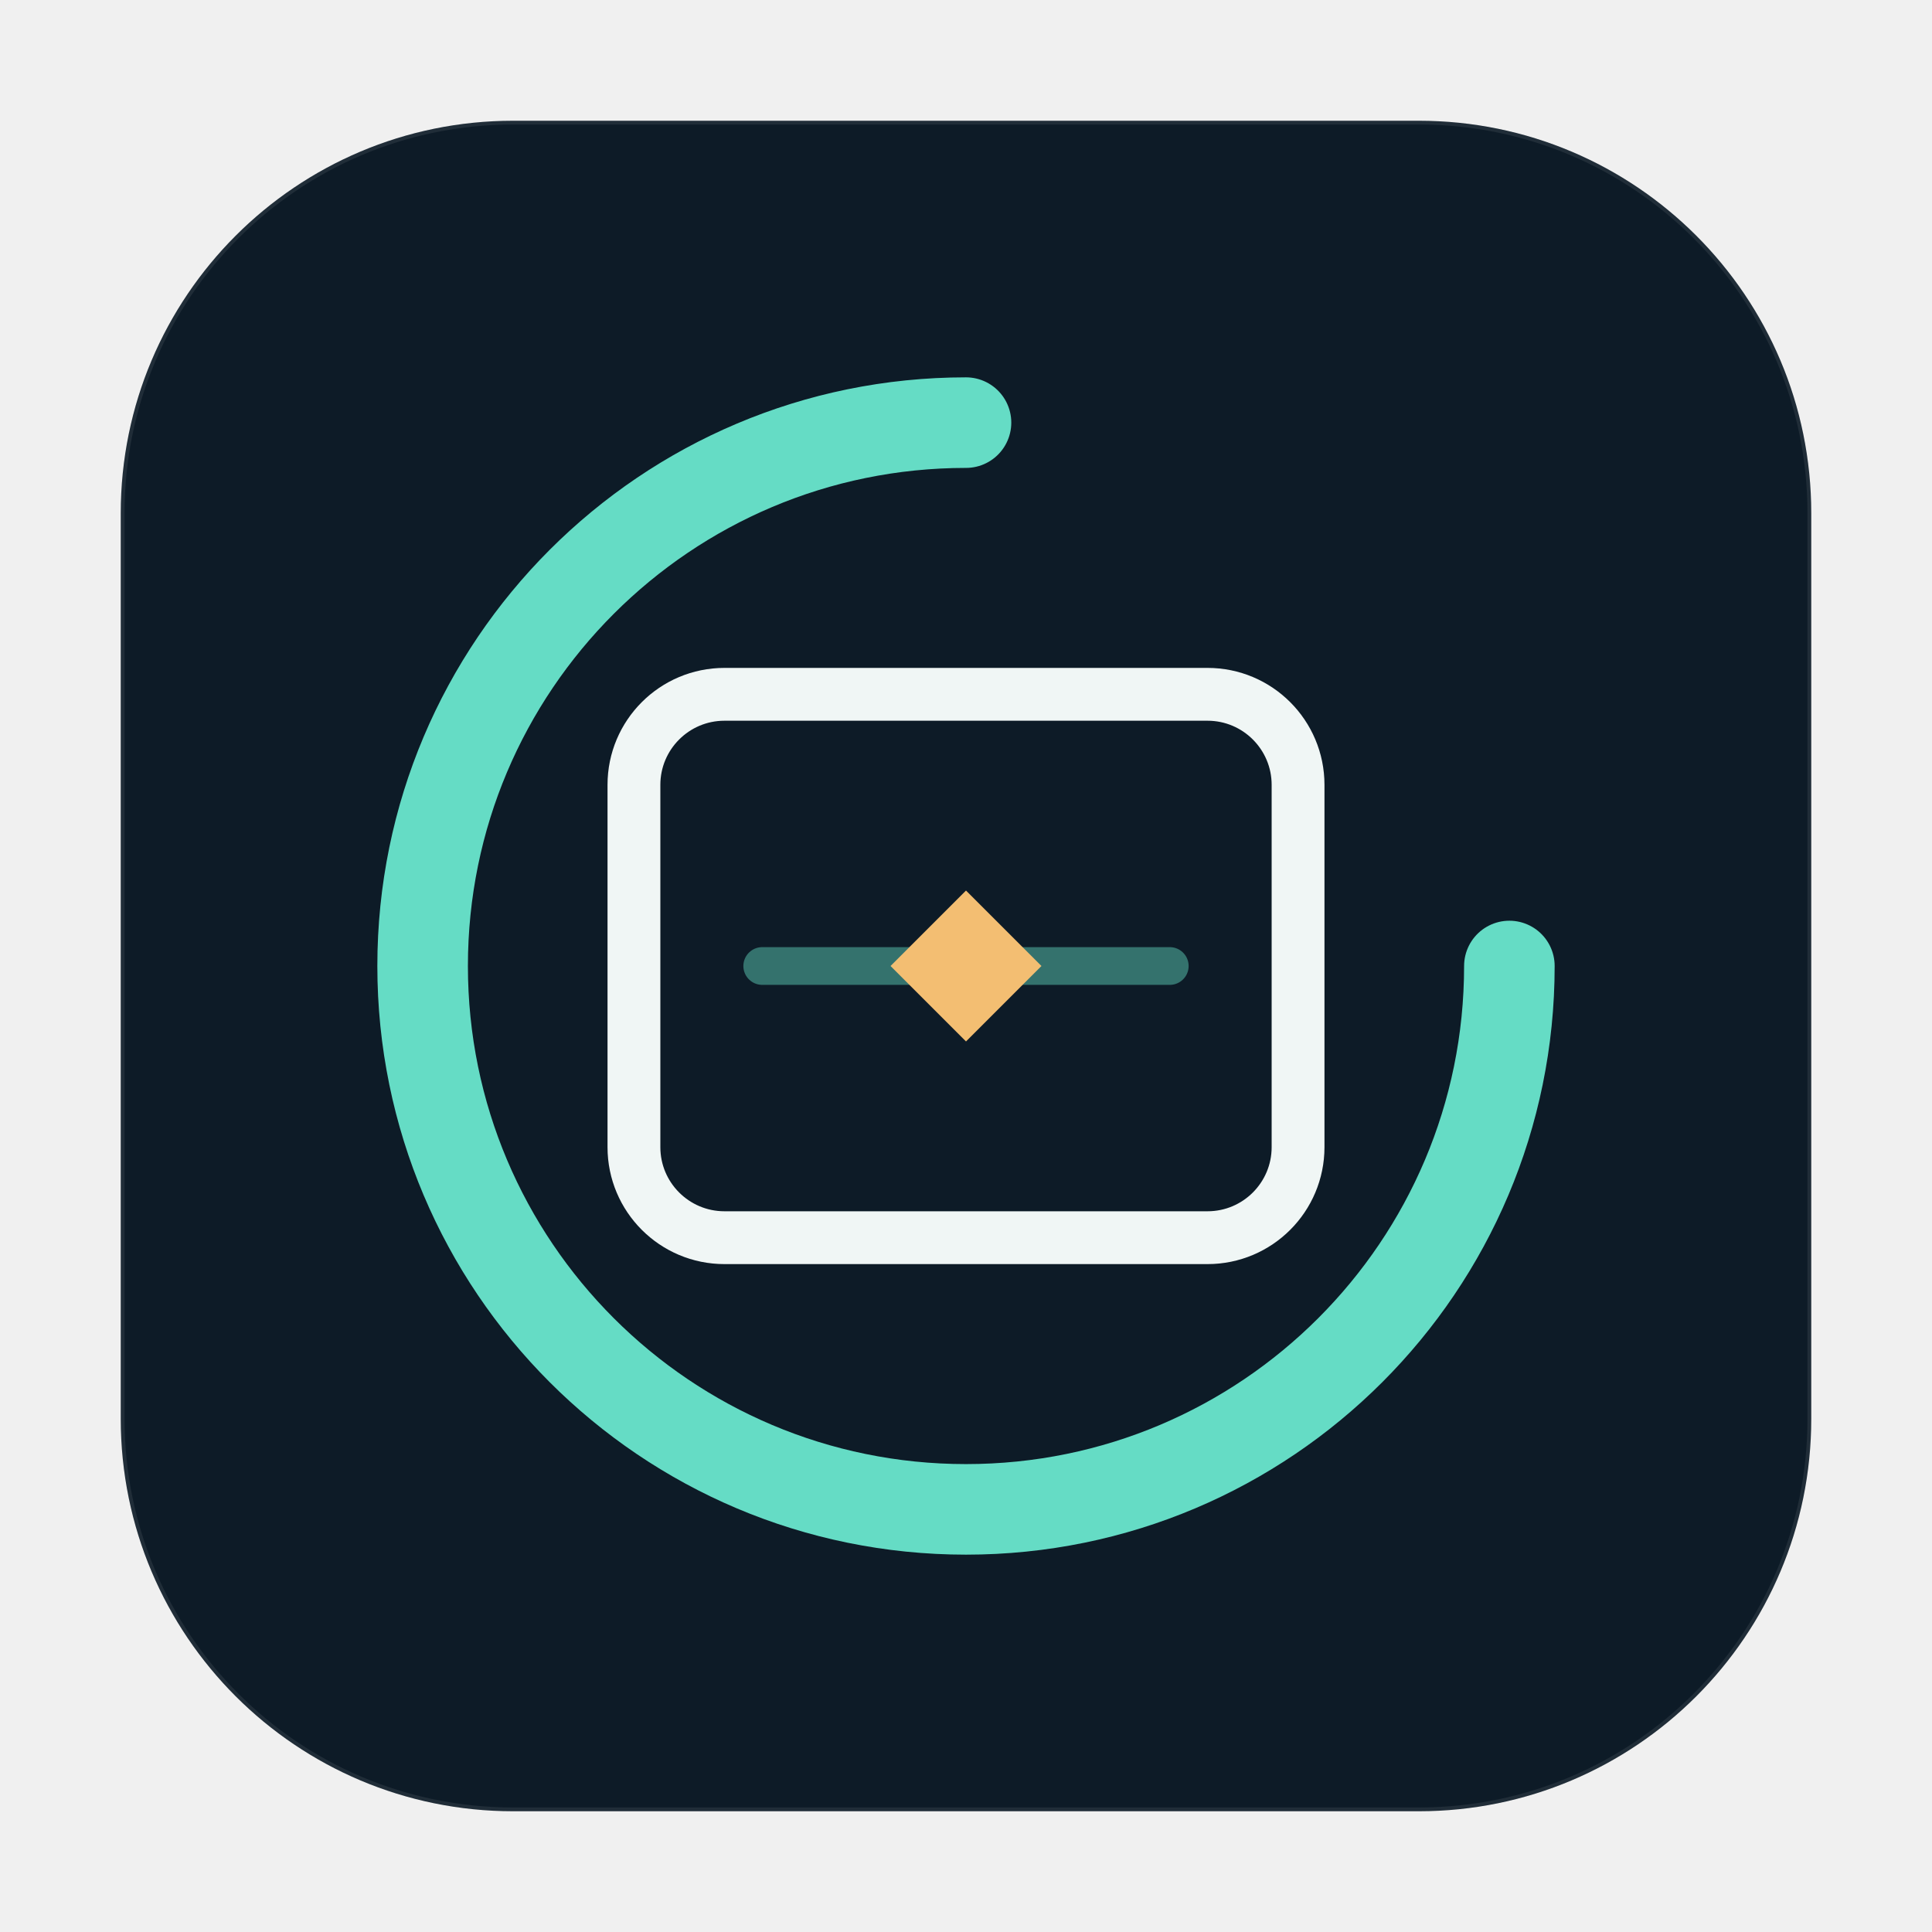
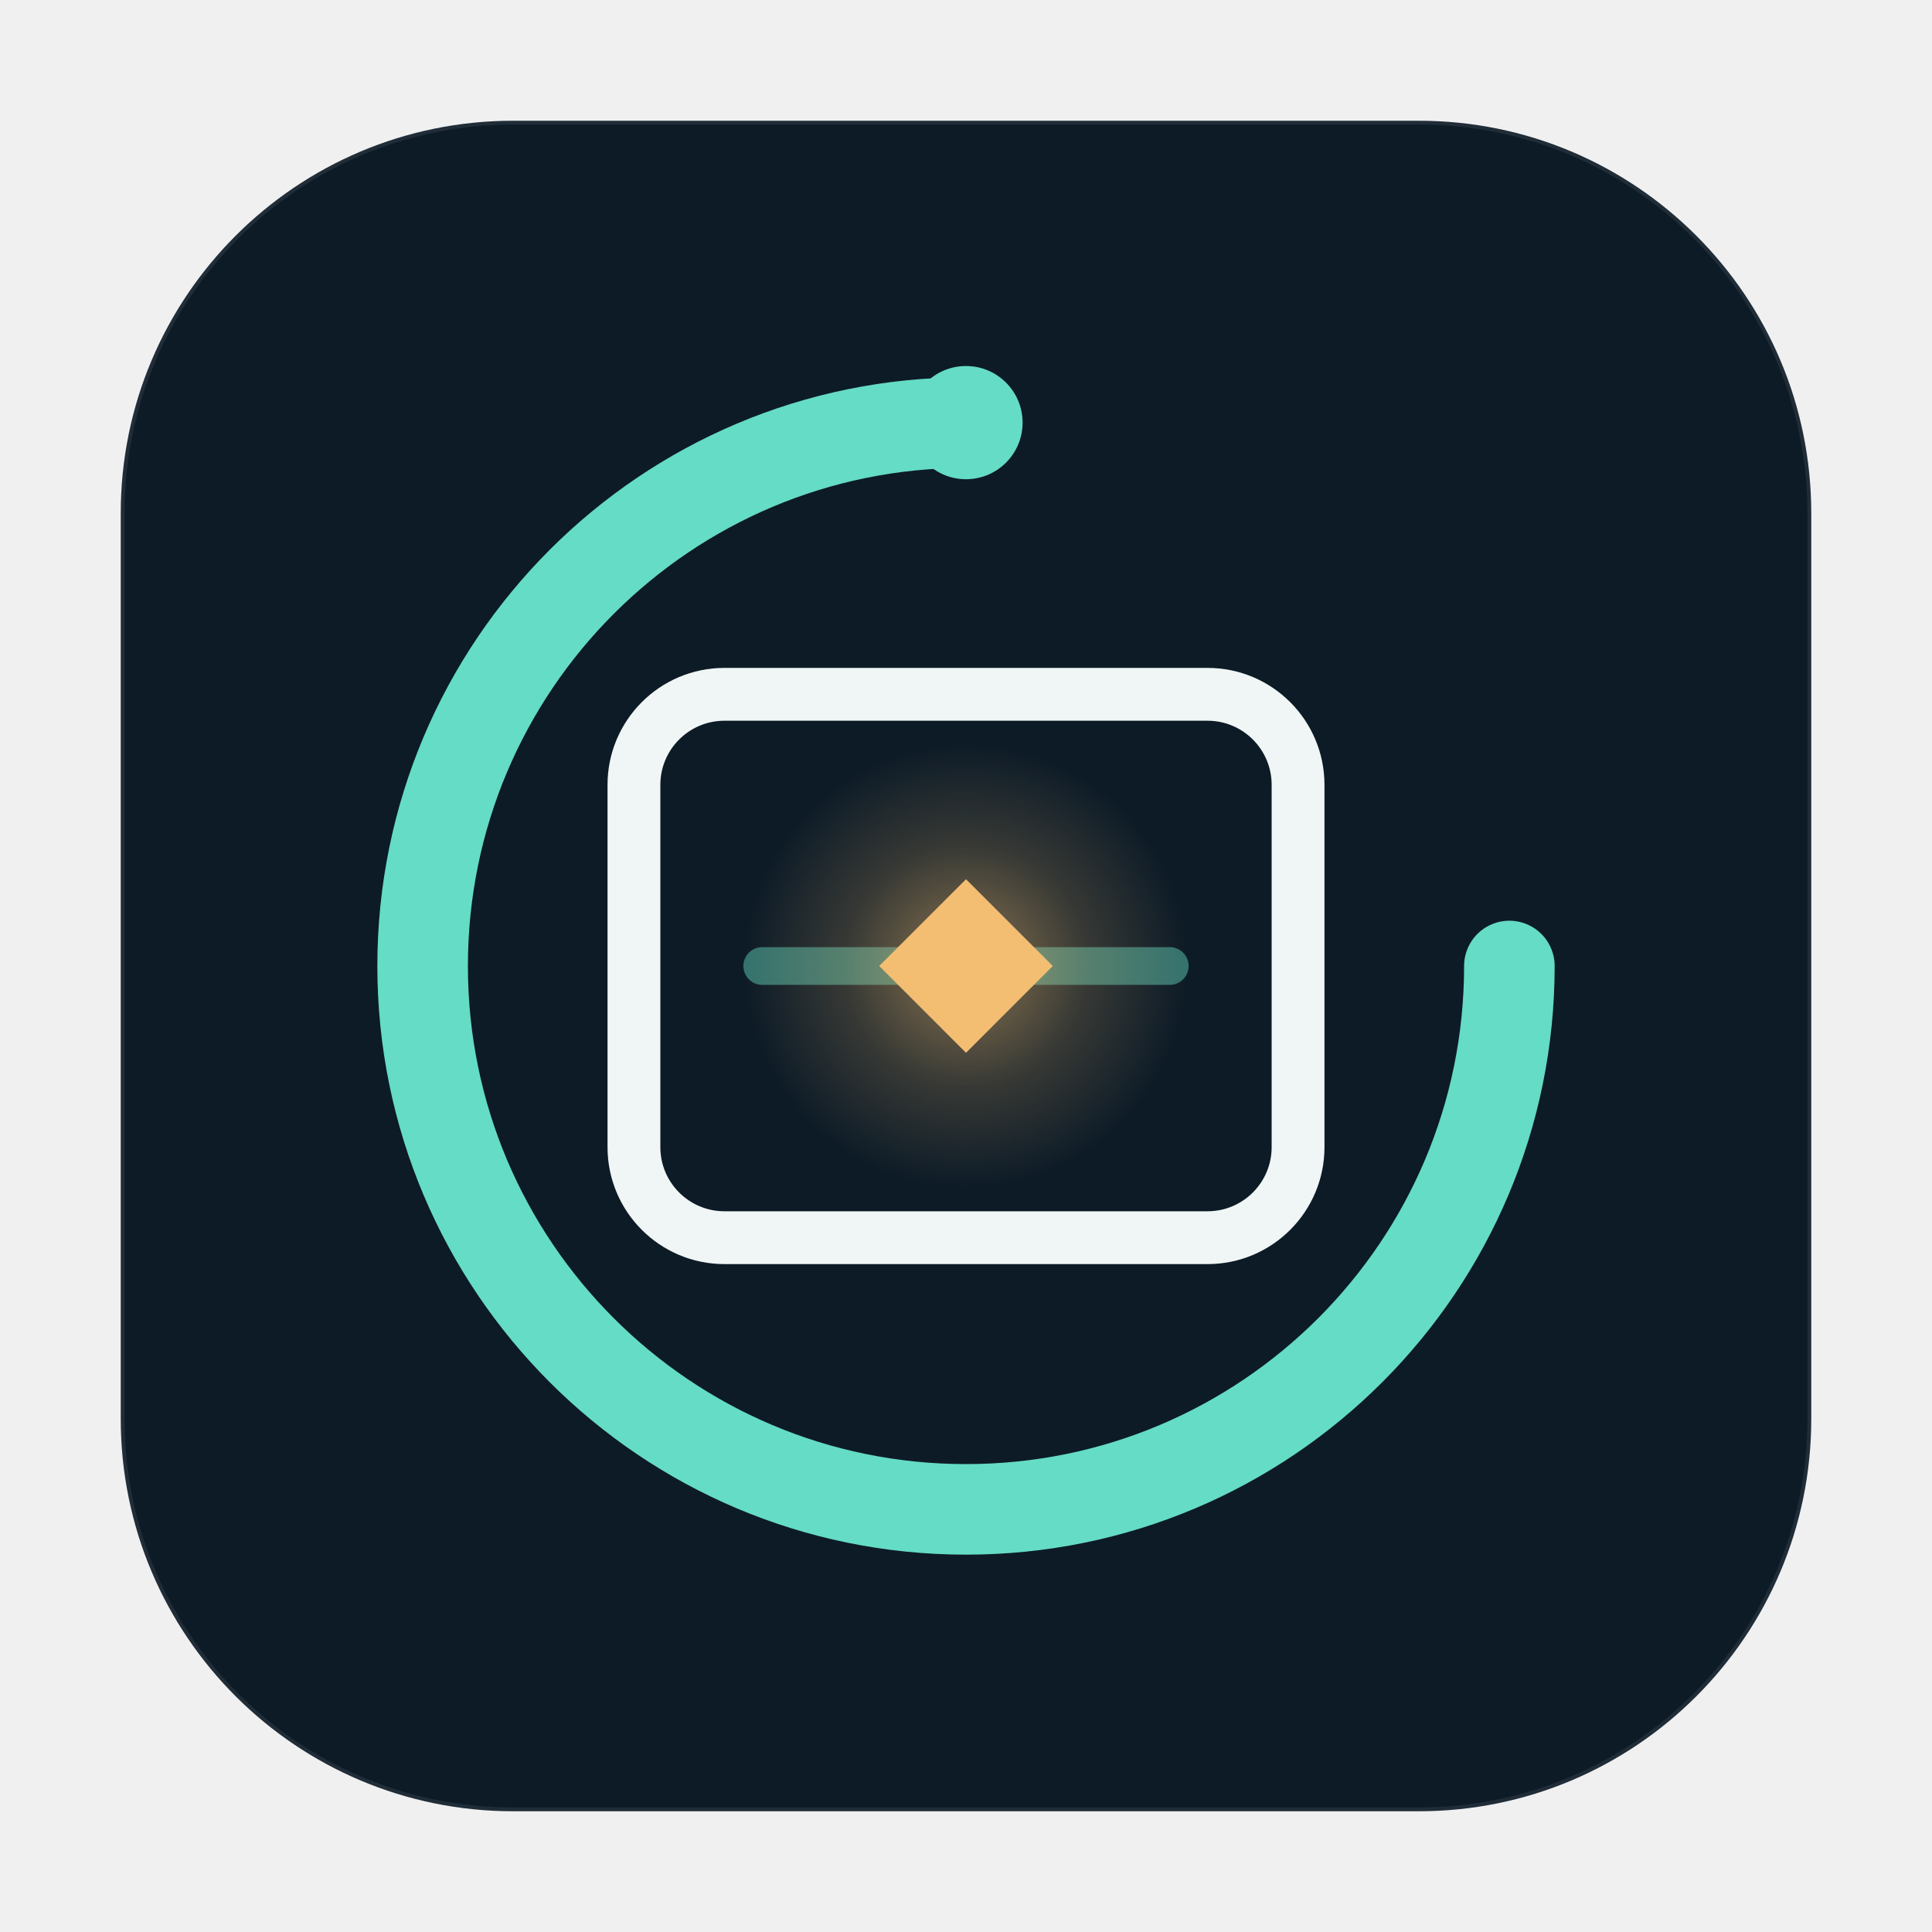
<svg xmlns="http://www.w3.org/2000/svg" width="1024" height="1024" viewBox="0 0 1024 1024" role="img" aria-labelledby="title desc">
+   <defs>
+     <radialGradient id="glow" cx="50%" cy="50%" r="50%">
+       <stop offset="0%" stop-color="#F3BE72" stop-opacity=".55" />
+       <stop offset="55%" stop-color="#F3BE72" stop-opacity=".18" />
+       <stop offset="100%" stop-color="#F3BE72" stop-opacity="0" />
+     </radialGradient>
+   </defs>
  <rect x="64" y="64" width="896" height="896" rx="208" fill="#0D1B27" />
  <rect x="65" y="65" width="894" height="894" rx="207" fill="none" stroke="#FFFFFF" stroke-opacity=".08" stroke-width="2" />
  <path d="M512 224 A288 288 0 1 0 800 512" fill="none" stroke="#65DCC5" stroke-width="48" stroke-linecap="round" />
+   <circle cx="512" cy="224" r="30" fill="#65DCC5" />
  <rect x="336" y="368" width="352" height="288" rx="48" fill="none" stroke="#F0F6F5" stroke-width="28" />
  <path d="M404 512 H620" fill="none" stroke="#65DCC5" stroke-opacity=".45" stroke-width="20" stroke-linecap="round" />
-   <path d="M512 472 L552 512 L512 552 L472 512 Z" fill="#F3BE72" />
+   <circle cx="512" cy="512" r="118" fill="url(#glow)" />
+   <path d="M512 466 L558 512 L512 558 L466 512 Z" fill="#F3BE72" />
</svg>
